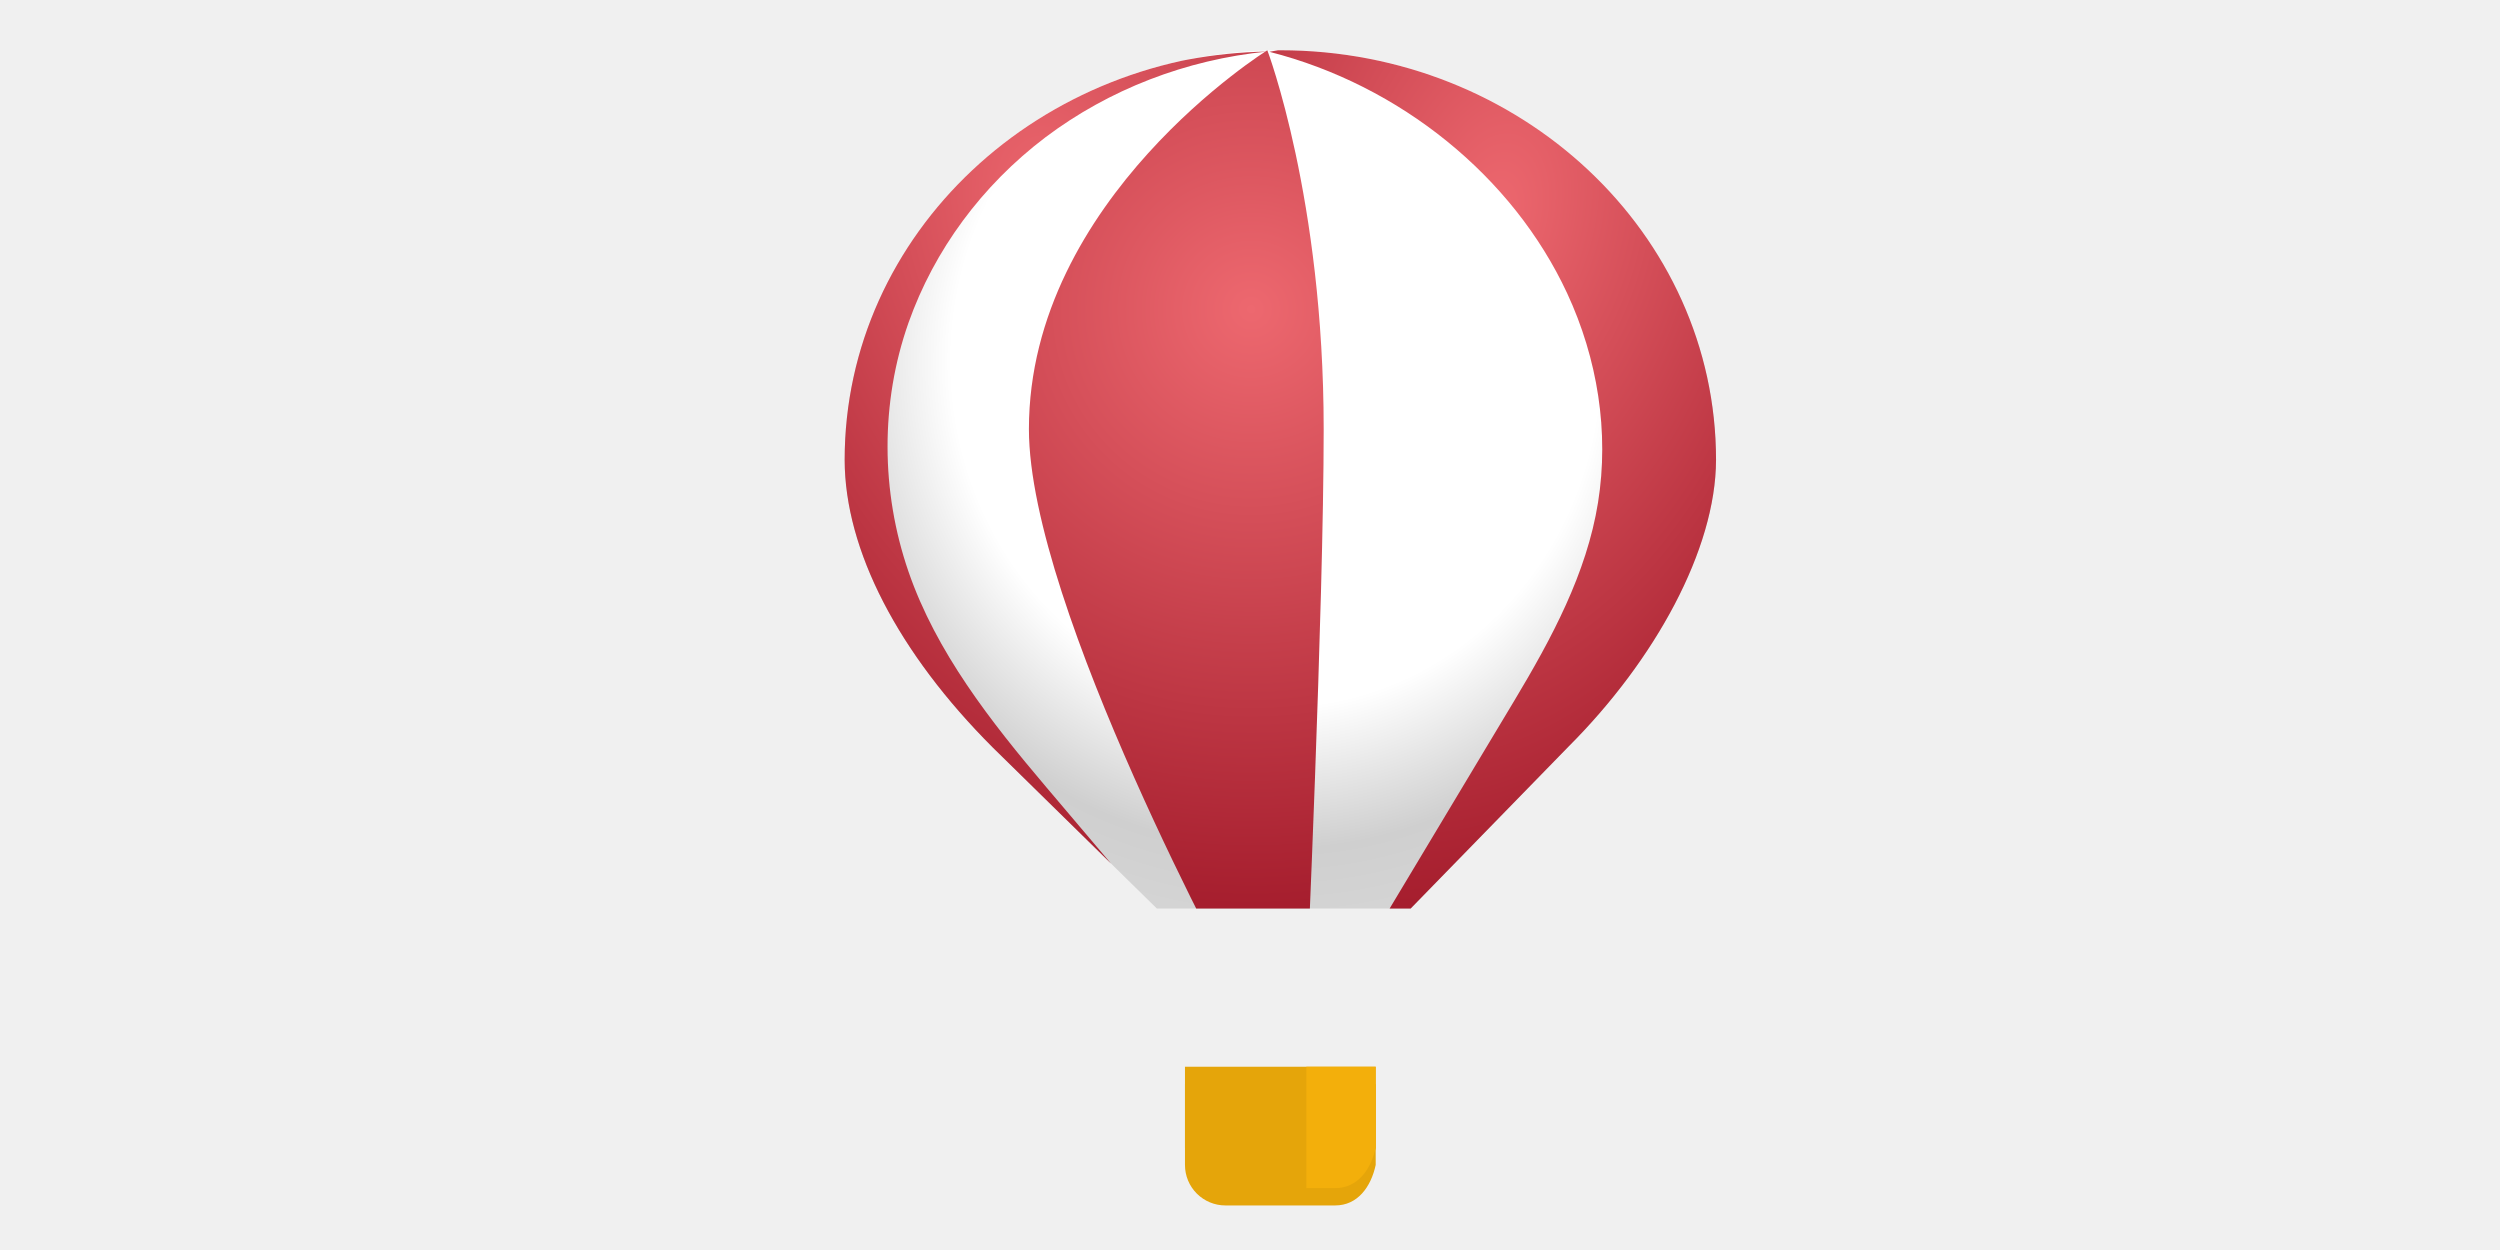
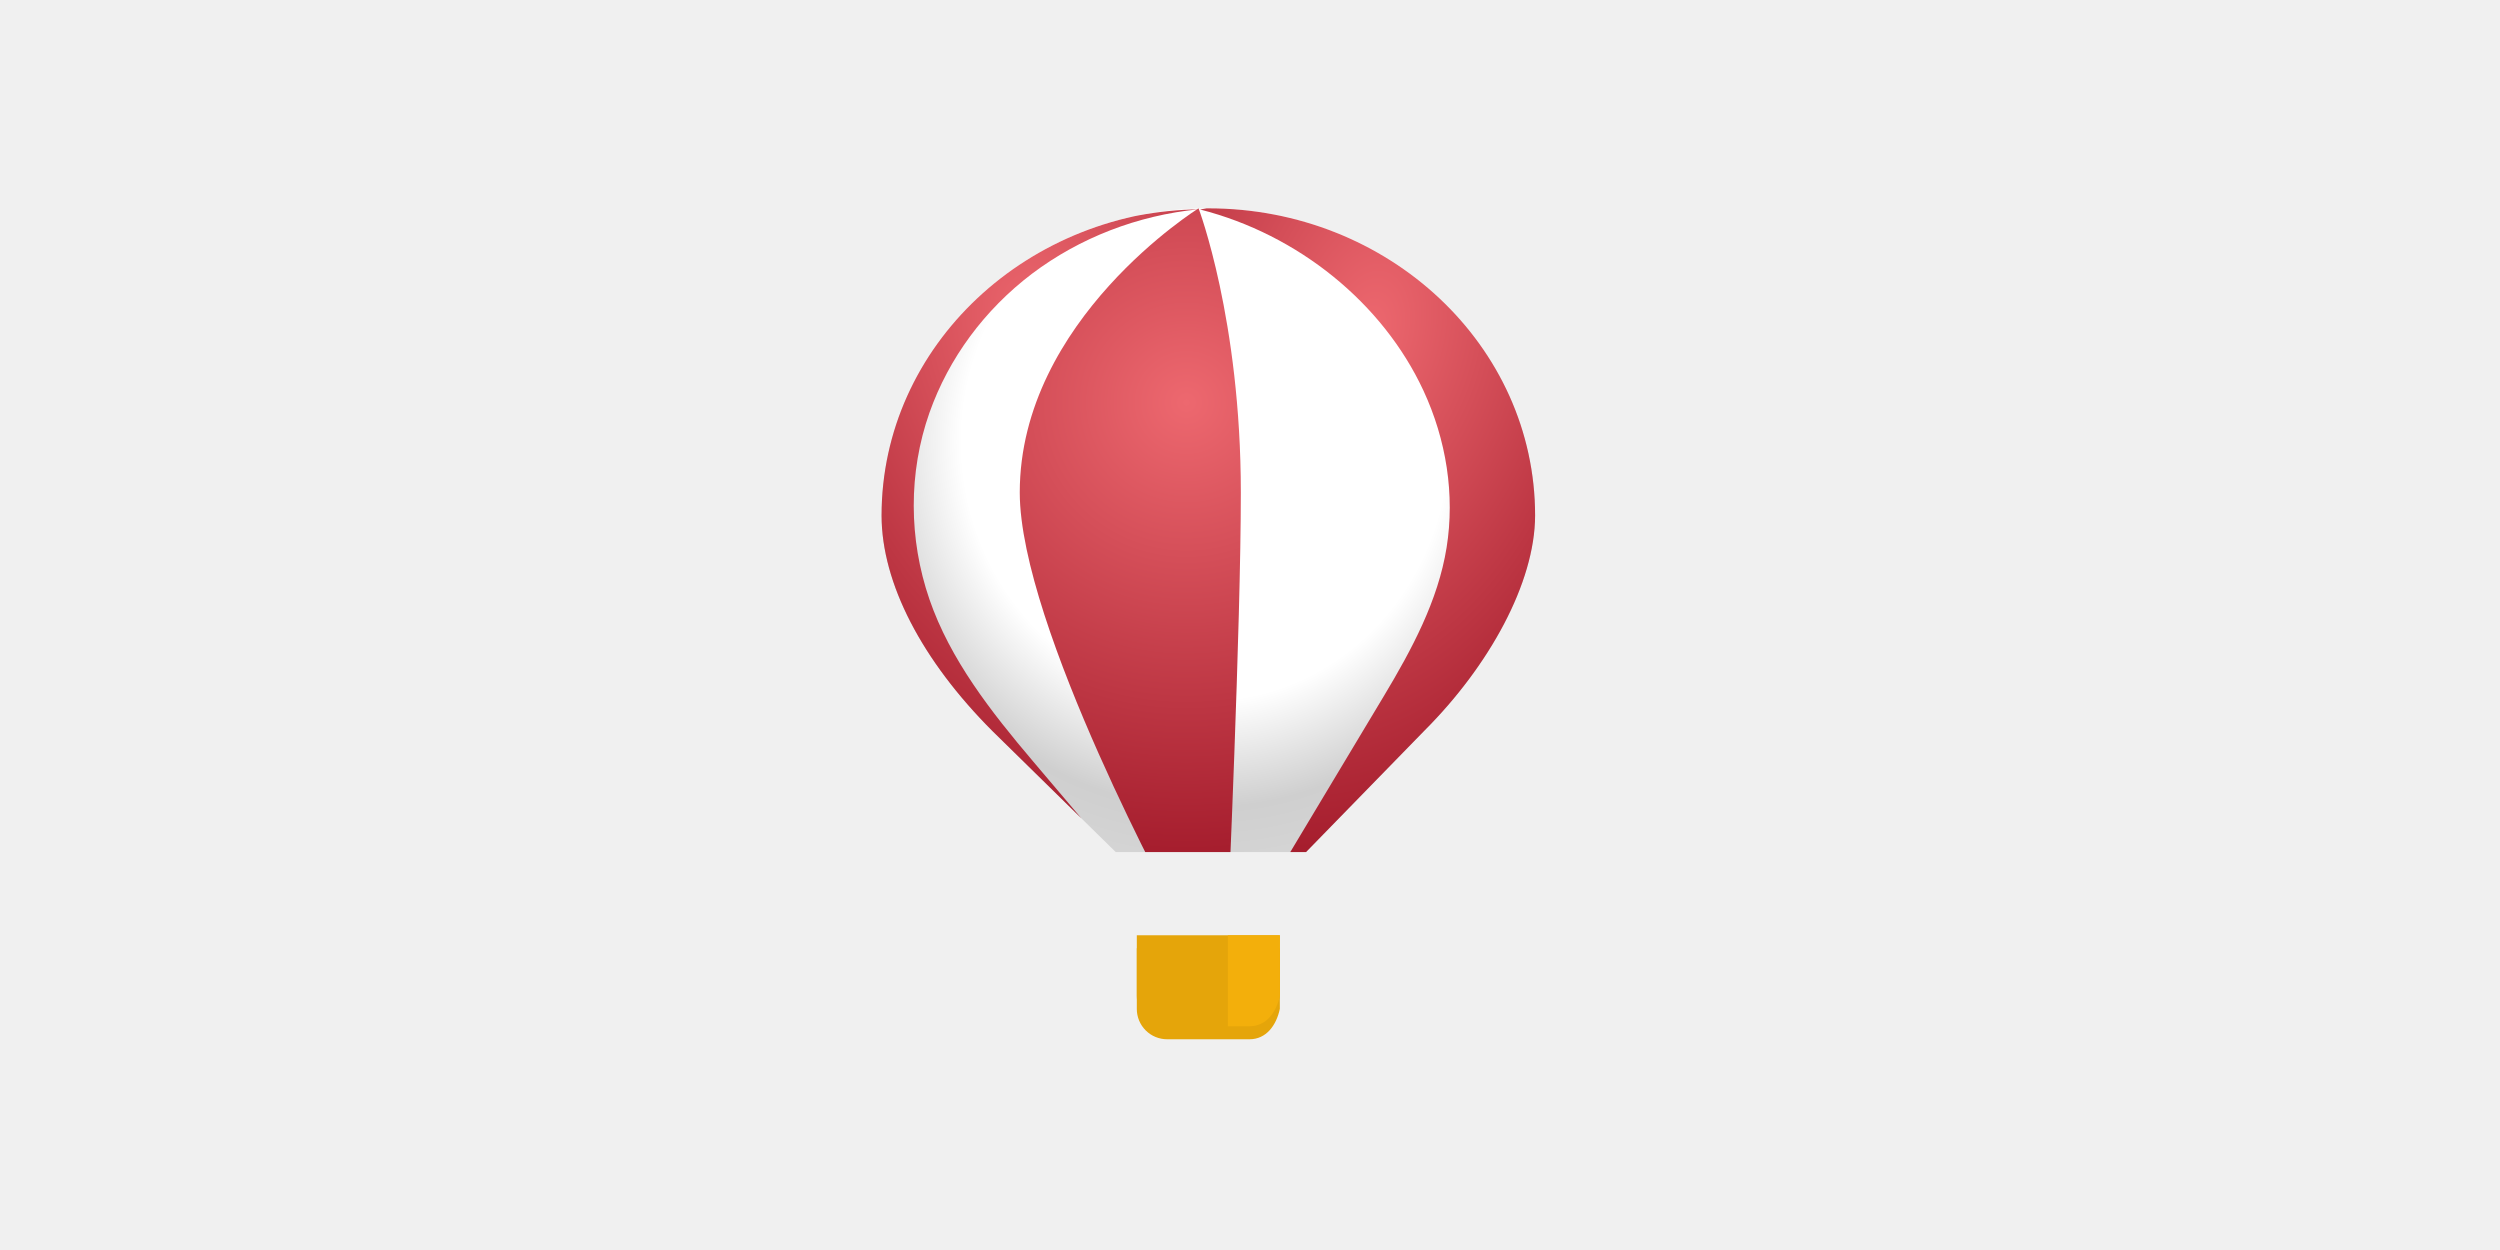
- <svg xmlns="http://www.w3.org/2000/svg" xmlns:xlink="http://www.w3.org/1999/xlink" width="600" height="300">
-   <defs>
-     <radialGradient r="33.5" fy="48.406" fx="79.091" cy="48.406" cx="79.091" gradientTransform="matrix(.00476 1.62228 -1.43419 .00422 141.702 -82.047)" gradientUnits="userSpaceOnUse" id="f" xlink:href="#b" />
-     <radialGradient r="12" fy="54.102" fx="71.474" cy="54.102" cx="71.474" gradientTransform="matrix(4.50607 0 0 4.76661 -259.306 -59.706)" gradientUnits="userSpaceOnUse" id="g" xlink:href="#c" />
-     <radialGradient r="14.583" fy="49.777" fx="40.152" cy="49.777" cx="40.152" gradientTransform="matrix(.87016 4.27869 -2.56693 .52204 148.394 -163.306)" gradientUnits="userSpaceOnUse" id="h" xlink:href="#d" />
-     <radialGradient r="14.583" fy="49.777" fx="40.152" cy="49.777" cx="40.152" gradientTransform="matrix(.87016 4.27869 -2.56693 .52204 148.394 -163.306)" gradientUnits="userSpaceOnUse" id="i" xlink:href="#d" />
+ <svg xmlns="http://www.w3.org/2000/svg" xmlns:xlink="http://www.w3.org/1999/xlink" width="600" height="300" version="1.1" id="svg55">
+   <defs id="defs37">
+     <radialGradient r="33.5" fy="48.406" fx="79.091" cy="48.406" cx="79.091" gradientTransform="matrix(0.00476,1.62228,-1.43419,0.00422,141.702,-82.047)" gradientUnits="userSpaceOnUse" id="f" xlink:href="#b" />
+     <radialGradient r="12" fy="54.102" fx="71.474" cy="54.102" cx="71.474" gradientTransform="matrix(4.50607,0,0,4.76661,-259.306,-59.706)" gradientUnits="userSpaceOnUse" id="g" xlink:href="#c" />
+     <radialGradient r="14.583" fy="49.777" fx="40.152" cy="49.777" cx="40.152" gradientTransform="matrix(0.87016,4.27869,-2.56693,0.52204,148.394,-163.306)" gradientUnits="userSpaceOnUse" id="h" xlink:href="#d" />
+     <radialGradient r="14.583" fy="49.777" fx="40.152" cy="49.777" cx="40.152" gradientTransform="matrix(0.87016,4.27869,-2.56693,0.52204,148.394,-163.306)" gradientUnits="userSpaceOnUse" id="i" xlink:href="#d" />
    <linearGradient id="a">
-       <stop offset="0" />
-       <stop offset="1" stop-color="#484848" />
+       <stop offset="0" id="stop6" />
+       <stop offset="1" stop-color="#484848" id="stop8" />
    </linearGradient>
    <linearGradient id="b">
-       <stop offset="0" stop-color="#fff" />
-       <stop offset=".519" stop-color="#fff" />
-       <stop offset=".734" stop-color="#cfcfcf" />
-       <stop offset="1" stop-color="#dcdcdc" />
+       <stop offset="0" stop-color="#fff" id="stop11" />
+       <stop offset=".519" stop-color="#fff" id="stop13" />
+       <stop offset=".734" stop-color="#cfcfcf" id="stop15" />
+       <stop offset="1" stop-color="#dcdcdc" id="stop17" />
    </linearGradient>
    <linearGradient id="c">
-       <stop offset="0" stop-color="#ed686f" />
-       <stop offset=".865" stop-color="#a51d2d" />
-       <stop offset="1" stop-color="#e01b24" />
+       <stop offset="0" stop-color="#ed686f" id="stop20" />
+       <stop offset=".865" stop-color="#a51d2d" id="stop22" />
+       <stop offset="1" stop-color="#e01b24" id="stop24" />
    </linearGradient>
    <linearGradient id="d">
-       <stop offset="0" stop-color="#ed686f" />
-       <stop offset=".911" stop-color="#a51d2d" />
-       <stop offset="1" stop-color="#e01b24" />
+       <stop offset="0" stop-color="#ed686f" id="stop27" />
+       <stop offset=".911" stop-color="#a51d2d" id="stop29" />
+       <stop offset="1" stop-color="#e01b24" id="stop31" />
    </linearGradient>
    <clipPath id="e" clipPathUnits="userSpaceOnUse">
-       <path d="M65 177c-18.502 0-33.5 14.998-33.5 33.5.008 7.371 4.131 15.807 11.388 23.526l12.617 13.171H75.02l12.137-13.245c6.636-7.059 11.33-16.117 11.344-23.452 0-18.502-14.998-33.5-33.5-33.5z" style="marker:none" fill="#fff" stroke-width="2" />
+       <path d="M65 177c-18.502 0-33.5 14.998-33.5 33.5.008 7.371 4.131 15.807 11.388 23.526l12.617 13.171H75.02l12.137-13.245c6.636-7.059 11.33-16.117 11.344-23.452 0-18.502-14.998-33.5-33.5-33.5z" style="marker:none" fill="#fff" stroke-width="2" id="path34" />
    </clipPath>
+     <clipPath id="e-3" clipPathUnits="userSpaceOnUse">
+       <path d="m 65,177 c -18.502,0 -33.5,14.998 -33.5,33.5 0.008,7.371 4.131,15.807 11.388,23.526 l 12.617,13.171 H 75.02 l 12.137,-13.245 c 6.636,-7.059 11.33,-16.117 11.344,-23.452 0,-18.502 -14.998,-33.5 -33.5,-33.5 z" style="marker:none" fill="#ffffff" stroke-width="2" id="path34-6" />
+     </clipPath>
+     <radialGradient r="33.5" fy="48.406" fx="79.091" cy="48.406" cx="79.091" gradientTransform="matrix(0.00476,1.62228,-1.43419,0.00422,141.702,-82.047)" gradientUnits="userSpaceOnUse" id="f-7" xlink:href="#b" />
+     <radialGradient r="12" fy="54.102" fx="71.474" cy="54.102" cx="71.474" gradientTransform="matrix(4.50607,0,0,4.76661,-259.306,-59.706)" gradientUnits="userSpaceOnUse" id="g-2" xlink:href="#c" />
+     <radialGradient r="14.583" fy="49.777" fx="40.152" cy="49.777" cx="40.152" gradientTransform="matrix(0.87016,4.27869,-2.56693,0.52204,148.394,-163.306)" gradientUnits="userSpaceOnUse" id="h-7" xlink:href="#d" />
+     <radialGradient r="14.583" fy="49.777" fx="40.152" cy="49.777" cx="40.152" gradientTransform="matrix(0.87016,4.27869,-2.56693,0.52204,148.394,-163.306)" gradientUnits="userSpaceOnUse" id="i-6" xlink:href="#d" />
  </defs>
-   <g transform="matrix(3.12129 0 0 2.9344 104.397 -507.328)" clip-path="url(#e)">
-     <path transform="translate(-8 156)" d="M73 21c-18.502 0-33.5 14.998-33.5 33.5.008 7.371 3.5 14.422 6.94 20.379L58 98h30l11.605-23.21c3.395-5.88 6.88-12.955 6.895-20.29C106.5 35.998 91.502 21 73 21z" style="marker:none" fill="url(#f)" />
-     <path d="M64 177s-18.332 12.132-18.332 30.989C45.668 222.56 61.842 254 61.842 254H67s1.333-31.44 1.333-46.011C68.333 189.132 64 177 64 177z" fill="url(#g)" />
-     <path transform="translate(-8 156)" d="M71.983 21.106c-8.207.147-16.328 3.285-22.5 8.695-6.174 5.409-10.35 13.047-11.574 21.163-1.24 8.225.567 16.874 4.995 23.915L61.902 98h6.432L55.002 81.27c-4.3-5.395-8.472-11.07-10.596-17.634-2.123-6.564-2.166-13.8.003-20.348A32.824 32.824 0 0154.925 28.13a32.824 32.824 0 0117.058-7.025z" fill="url(#h)" />
-     <path transform="matrix(-1 0 0 1 137.16 155.823)" d="M73.003 21.303c-7.709-1.547-15.97-.154-22.746 3.835-6.776 3.989-12.002 10.537-14.39 18.029a32.484 32.484 0 00-.757 16.805 32.484 32.484 0 007.794 14.907L54.11 98h13.383L54.16 74.356c-2.868-5.087-5.557-10.406-6.427-16.181-.87-5.775.036-11.771 2.374-17.123 4.173-9.55 12.836-17.022 22.895-19.748z" fill="url(#i)" />
+   <g id="g245" transform="translate(-84.92176,-76.58193)">
+     <g id="g126" transform="matrix(0.7500016,0,0,0.7500016,154.4595,111.9983)">
+       <g id="g265">
+         <g transform="matrix(3.12129,0,0,2.9344,91.06369,-499.944)" clip-path="url(#e-3)" id="g47-0">
+           <path transform="translate(-8,156)" d="M 73,21 C 54.498,21 39.5,35.998 39.5,54.5 39.508,61.871 43,68.922 46.44,74.879 L 58,98 H 88 L 99.605,74.79 C 103,68.91 106.485,61.835 106.5,54.5 106.5,35.998 91.502,21 73,21 Z" style="fill:url(#f-7);marker:none" fill="url(#f)" id="path39-6" />
+           <path d="m 64,177 c 0,0 -18.332,12.132 -18.332,30.989 0,14.571 16.174,46.011 16.174,46.011 H 67 c 0,0 1.333,-31.44 1.333,-46.011 C 68.333,189.132 64,177 64,177 Z" fill="url(#g)" id="path41-2" style="fill:url(#g-2)" />
+           <path transform="translate(-8,156)" d="m 71.983,21.106 c -8.207,0.147 -16.328,3.285 -22.5,8.695 -6.174,5.409 -10.35,13.047 -11.574,21.163 -1.24,8.225 0.567,16.874 4.995,23.915 L 61.902,98 h 6.432 L 55.002,81.27 C 50.702,75.875 46.53,70.2 44.406,63.636 42.283,57.072 42.24,49.836 44.409,43.288 A 32.824,32.824 0 0 1 54.925,28.13 32.824,32.824 0 0 1 71.983,21.105 Z" fill="url(#h)" id="path43-6" style="fill:url(#h-7)" />
+           <path transform="matrix(-1,0,0,1,137.16,155.823)" d="M 73.003,21.303 C 65.294,19.756 57.033,21.149 50.257,25.138 43.481,29.127 38.255,35.675 35.867,43.167 A 32.484,32.484 0 0 0 35.11,59.972 32.484,32.484 0 0 0 42.904,74.879 L 54.11,98 H 67.493 L 54.16,74.356 C 51.292,69.269 48.603,63.95 47.733,58.175 46.863,52.4 47.769,46.404 50.107,41.052 54.28,31.502 62.943,24.03 73.002,21.304 Z" fill="url(#i)" id="path45-1" style="fill:url(#i-6)" />
+         </g>
+         <path style="marker:none" d="m 271.061,256.221 v 19.397 a 9.702,9.702 0 0 0 9.724,9.726 h 26.326 c 5.388,0 8.594,-4.457 9.725,-9.726 v -19.397 z" fill="#e5a50a" id="path49-8" />
+         <path style="marker:none" d="m 271.061,252.06 v 19.397 a 9.702,9.702 0 0 0 9.724,9.724 h 26.326 c 5.388,0 8.594,-4.455 9.725,-9.724 v -19.397 z" fill="#e5a50a" id="path51-7" />
+         <path style="marker:none" d="m 300.191,252.06 v 29.121 h 6.92 c 5.388,0 8.594,-4.455 9.725,-9.724 v -19.397 z" fill="#f3af0b" id="path53-9" />
+       </g>
+     </g>
  </g>
-   <path style="marker:none" d="M284.394 260.184v19.397a9.702 9.702 0 009.724 9.726h26.326c5.388 0 8.594-4.457 9.725-9.726v-19.397z" fill="#e5a50a" />
-   <path style="marker:none" d="M284.394 256.023v19.397a9.702 9.702 0 009.724 9.724h26.326c5.388 0 8.594-4.455 9.725-9.724v-19.397z" fill="#e5a50a" />
-   <path style="marker:none" d="M313.524 256.023v29.121h6.92c5.388 0 8.594-4.455 9.725-9.724v-19.397z" fill="#f3af0b" />
</svg>
